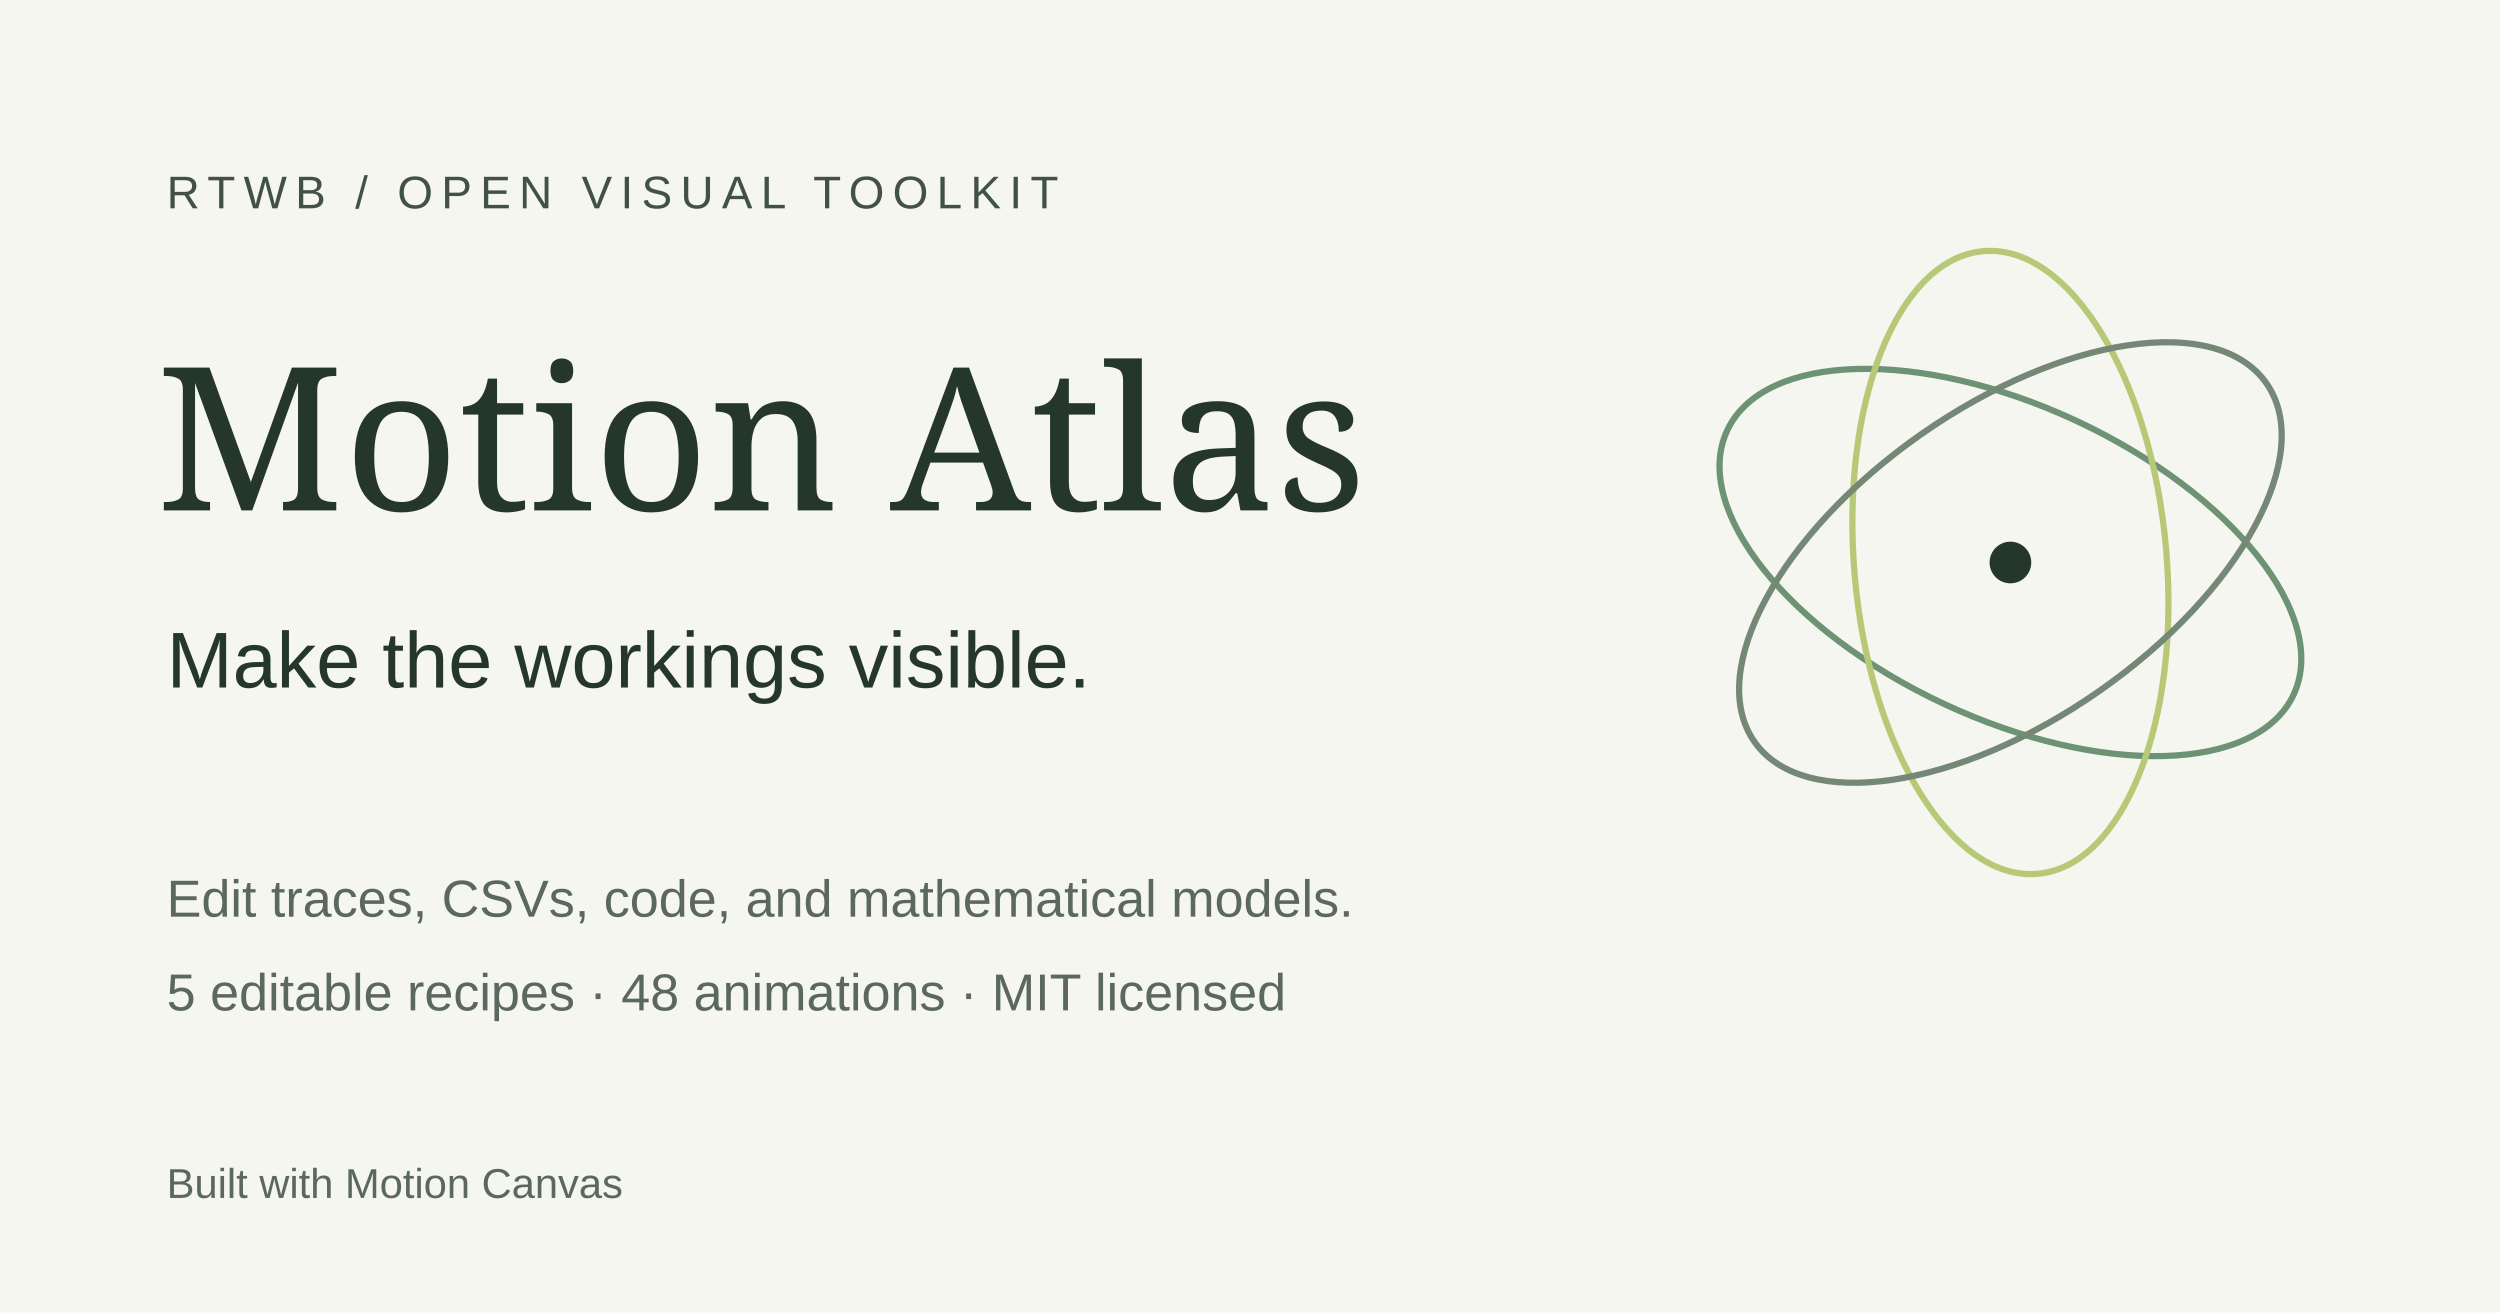
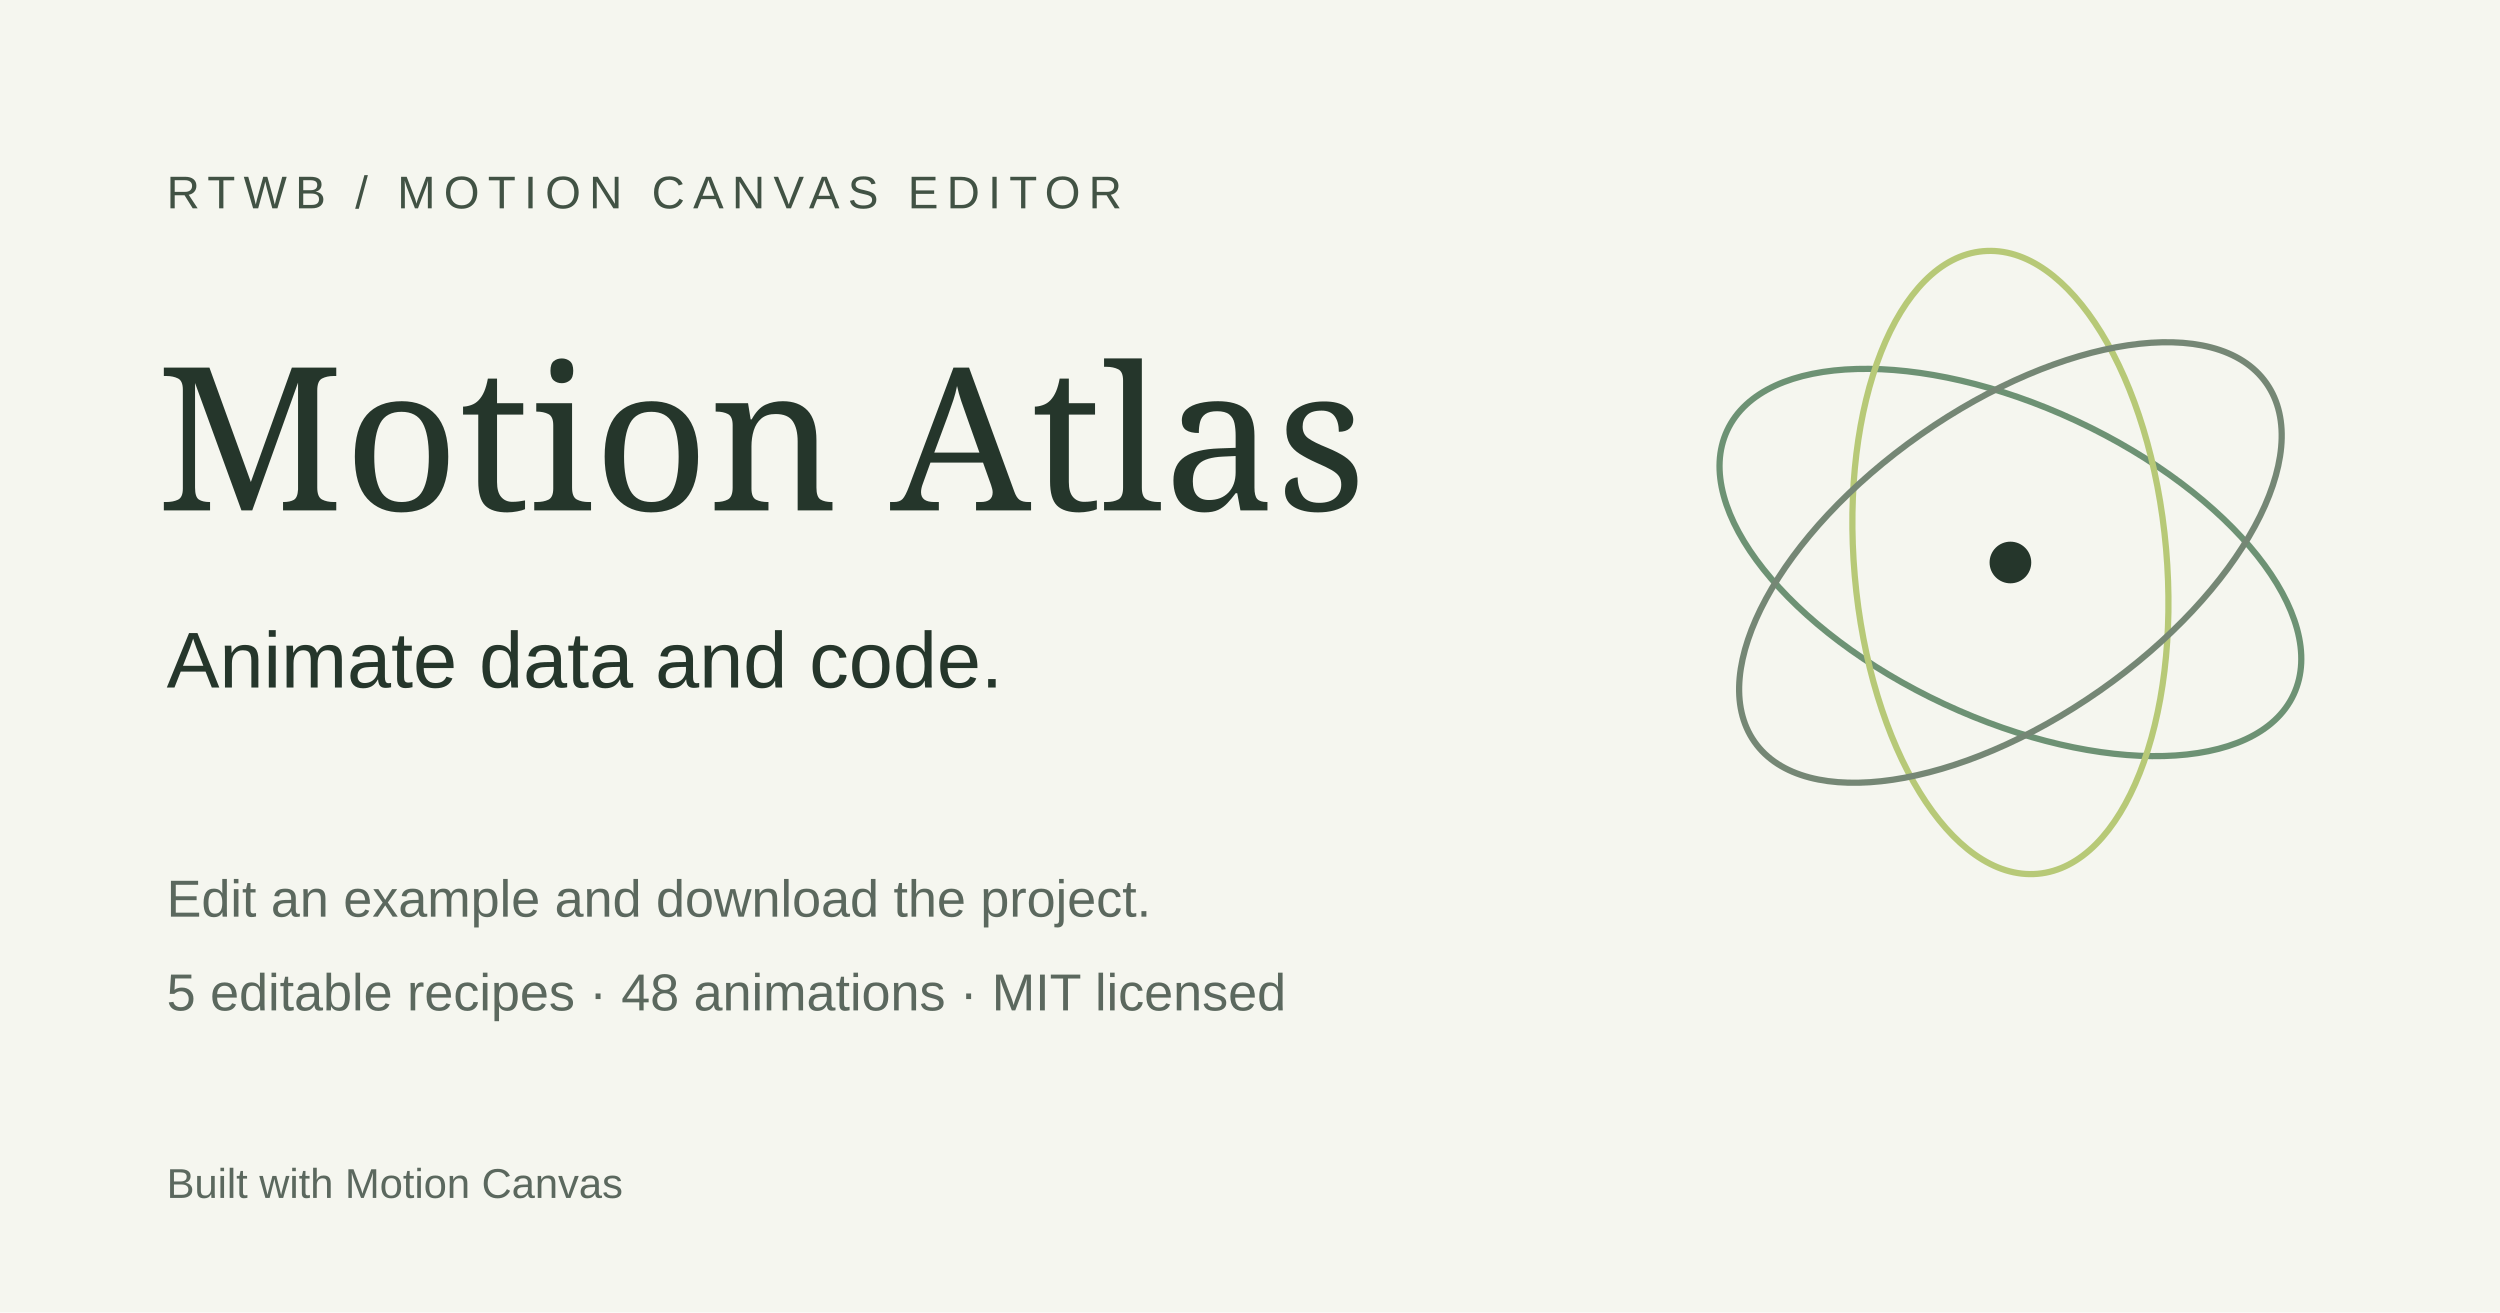
<svg xmlns="http://www.w3.org/2000/svg" width="1200" height="630" viewBox="0 0 1200 630">
  <rect width="1200" height="630" fill="#f5f6ef" />
-   <text x="80" y="100" fill="#415244" font-family="Arial,sans-serif" font-size="22" letter-spacing="4">RTWB / OPEN VISUAL TOOLKIT</text>
+   <text x="80" y="100" fill="#415244" font-family="Arial,sans-serif" font-size="22" letter-spacing="4">RTWB / MOTION CANVAS EDITOR</text>
  <text x="75" y="245" fill="#25362b" font-family="Georgia,serif" font-size="96">Motion Atlas</text>
-   <text x="80" y="330" fill="#25362b" font-family="Arial,sans-serif" font-size="38">Make the workings visible.</text>
-   <text x="80" y="440" fill="#5b685e" font-family="Arial,sans-serif" font-size="25">Edit traces, CSVs, code, and mathematical models.</text>
+   <text x="80" y="330" fill="#25362b" font-family="Arial,sans-serif" font-size="38">Animate data and code.</text>
+   <text x="80" y="440" fill="#5b685e" font-family="Arial,sans-serif" font-size="25">Edit an example and download the project.</text>
  <text x="80" y="485" fill="#5b685e" font-family="Arial,sans-serif" font-size="25">5 editable recipes · 48 animations · MIT licensed</text>
  <g transform="translate(965 270)" fill="none" stroke-width="3">
    <ellipse rx="150" ry="75" transform="rotate(25)" stroke="#6d9274" />
    <ellipse rx="150" ry="75" transform="rotate(85)" stroke="#b7c977" />
    <ellipse rx="150" ry="75" transform="rotate(145)" stroke="#758775" />
    <circle r="10" fill="#25362b" stroke="none" />
  </g>
  <text x="80" y="575" fill="#5b685e" font-family="Arial,sans-serif" font-size="20">Built with Motion Canvas</text>
</svg>
